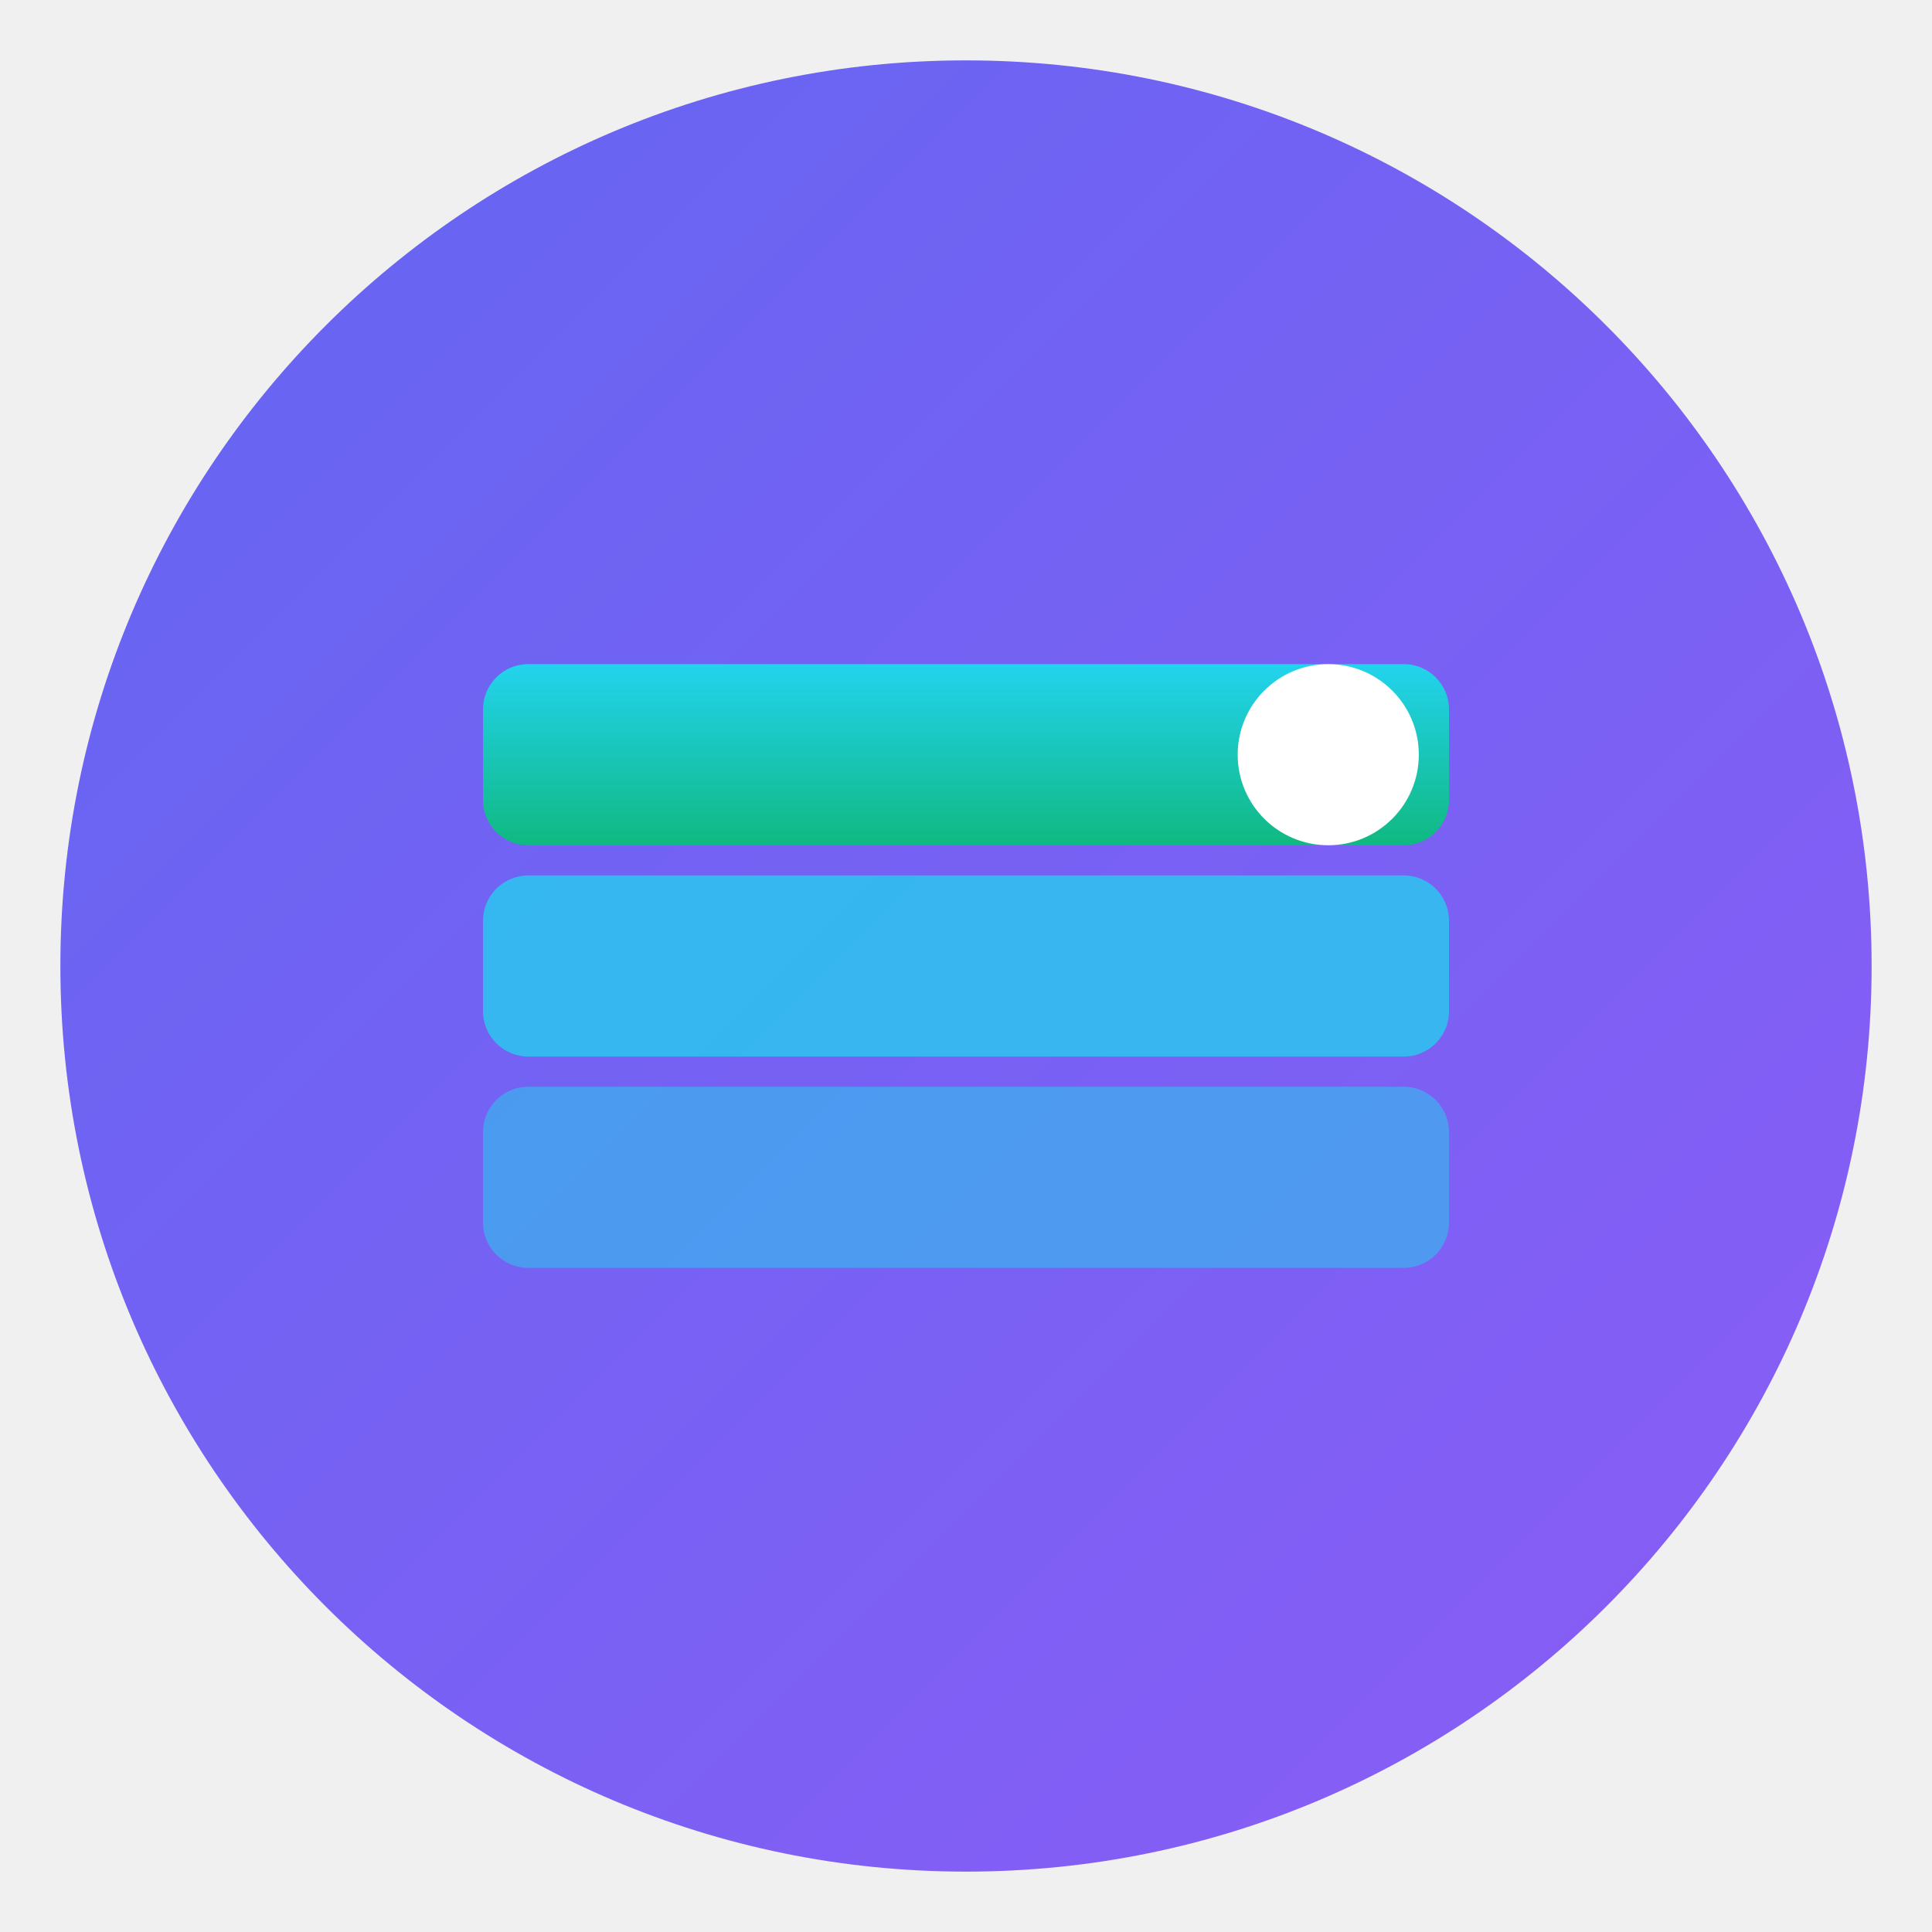
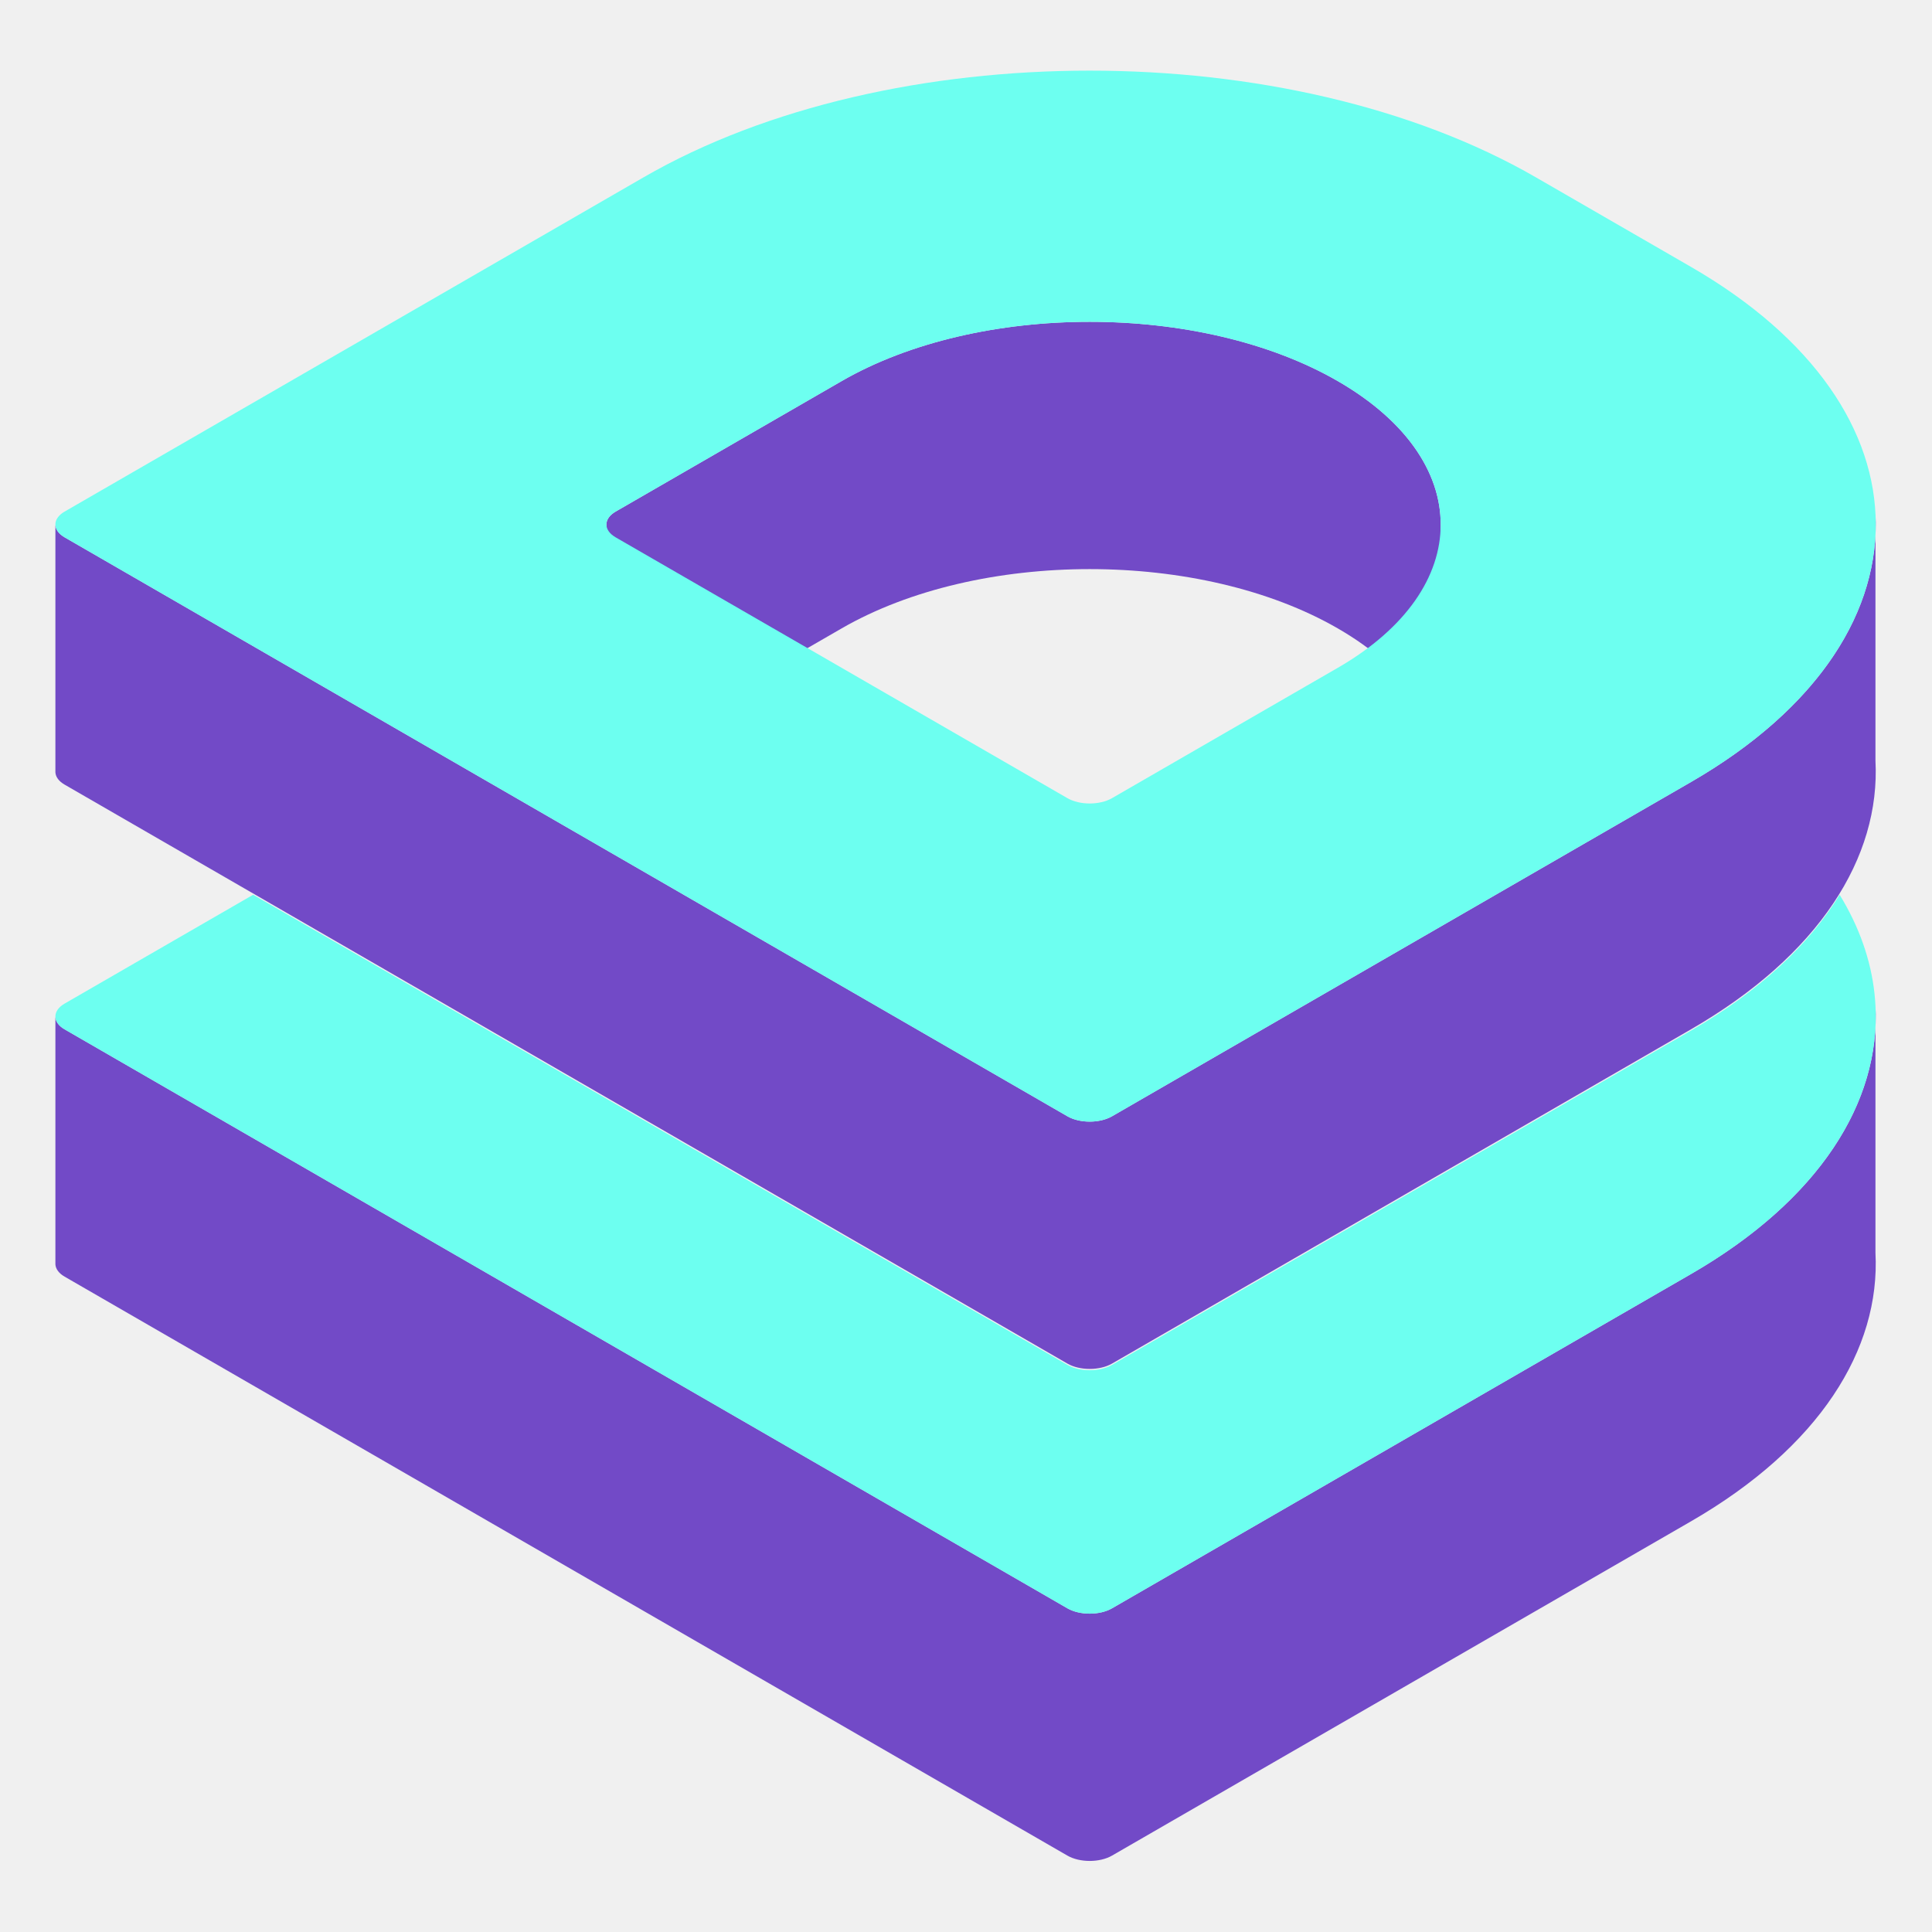
- <svg xmlns="http://www.w3.org/2000/svg" viewBox="0 0 128 128">
-   <defs>
-     <linearGradient id="bgGrad" x1="0%" y1="0%" x2="100%" y2="100%">
-       <stop offset="0%" style="stop-color:#6366f1" />
-       <stop offset="100%" style="stop-color:#8b5cf6" />
-     </linearGradient>
-     <linearGradient id="layerGrad" x1="0%" y1="0%" x2="0%" y2="100%">
-       <stop offset="0%" style="stop-color:#22d3ee" />
-       <stop offset="100%" style="stop-color:#10b981" />
-     </linearGradient>
-   </defs>
-   <circle cx="64" cy="64" r="60" fill="url(#bgGrad)" />
-   <g transform="translate(64, 64)">
-     <rect x="-32" y="8" width="64" height="12" rx="3" fill="#22d3ee" opacity="0.5" />
-     <rect x="-32" y="-6" width="64" height="12" rx="3" fill="#22d3ee" opacity="0.75" />
-     <rect x="-32" y="-20" width="64" height="12" rx="3" fill="url(#layerGrad)" />
-     <circle cx="24" cy="-14" r="6" fill="#fff">
-       <animate attributeName="opacity" values="1;0.5;1" dur="1.5s" repeatCount="indefinite" />
-     </circle>
-   </g>
+ <svg xmlns="http://www.w3.org/2000/svg" width="1500" height="1500" fill="none" viewBox="0 0 1500 1500">
+   <path fill="#724ac7" fill-rule="evenodd" d="M1456.1 780.5c3.98 75.253-43.78 151.248-143.26 208.686L863.372 1248.69c-9.565 5.52-25.075 5.52-34.641 0L50.175 799.186c-4.592-2.651-6.979-6.093-7.163-9.566v192c.184 3.473 2.571 6.915 7.163 9.566L828.731 1440.69c9.566 5.52 25.076 5.52 34.641 0l449.468-259.5c99.48-57.44 147.24-133.44 143.26-208.69z" clip-rule="evenodd" />
+   <path fill="#6dfff0" d="M1428.29 694.685c60.97 99.547 22.49 214.861-115.45 294.501L863.372 1248.69c-9.565 5.52-25.075 5.52-34.641 0L50.175 799.186c-9.566-5.523-9.566-14.478-0-20.001l146.358-84.5 632.199 365.005c9.566 5.52 25.076 5.52 34.642 0l449.467-259.505c53.38-30.817 91.86-66.978 115.45-105.5" />
+   <path fill="#724ac7" fill-rule="evenodd" d="M1456.1 398.5c3.98 75.253-43.78 151.248-143.26 208.685l-449.468 259.5c-9.566 5.523-25.075 5.523-34.641 0l-778.557-449.5c-4.592-2.651-6.979-6.092-7.163-9.565v192c.184 3.473 2.571 6.915 7.163 9.565L828.731 1058.69c9.566 5.52 25.075 5.52 34.641 0l449.468-259.505c99.48-57.437 147.24-133.432 143.26-208.685z" clip-rule="evenodd" />
+   <path fill="#724ac7" fill-rule="evenodd" d="M1118.43 412.017c2.21-41.86-24.35-84.132-79.69-116.082-106.417-61.441-278.959-61.441-385.379 0l-175.37 101.25c-4.592 2.651-6.98 6.093-7.163 9.566v192c.183-3.473 2.571-6.915 7.163-9.566l175.37-101.25c106.42-61.441 278.962-61.441 385.379 0 55.34 31.95 81.9 74.222 79.69 116.082z" clip-rule="evenodd" />
+   <path fill="#6dfff0" fill-rule="evenodd" d="M499.642 137.685c191.317-110.457 501.498-110.457 692.818 0l120.38 69.5c191.32 110.457 191.32 289.544 0 400l-449.468 259.5c-9.566 5.523-25.075 5.523-34.641 0l-778.557-449.5c-9.566-5.522-9.566-14.477 0-20zm-21.651 259.5c-9.566 5.523-9.566 14.478 0 20l350.74 202.5c9.566 5.523 25.075 5.523 34.641 0l175.368-101.25c106.42-61.441 106.42-161.058 0-222.5-106.417-61.441-278.959-61.441-385.379 0z" clip-rule="evenodd" />
</svg>
